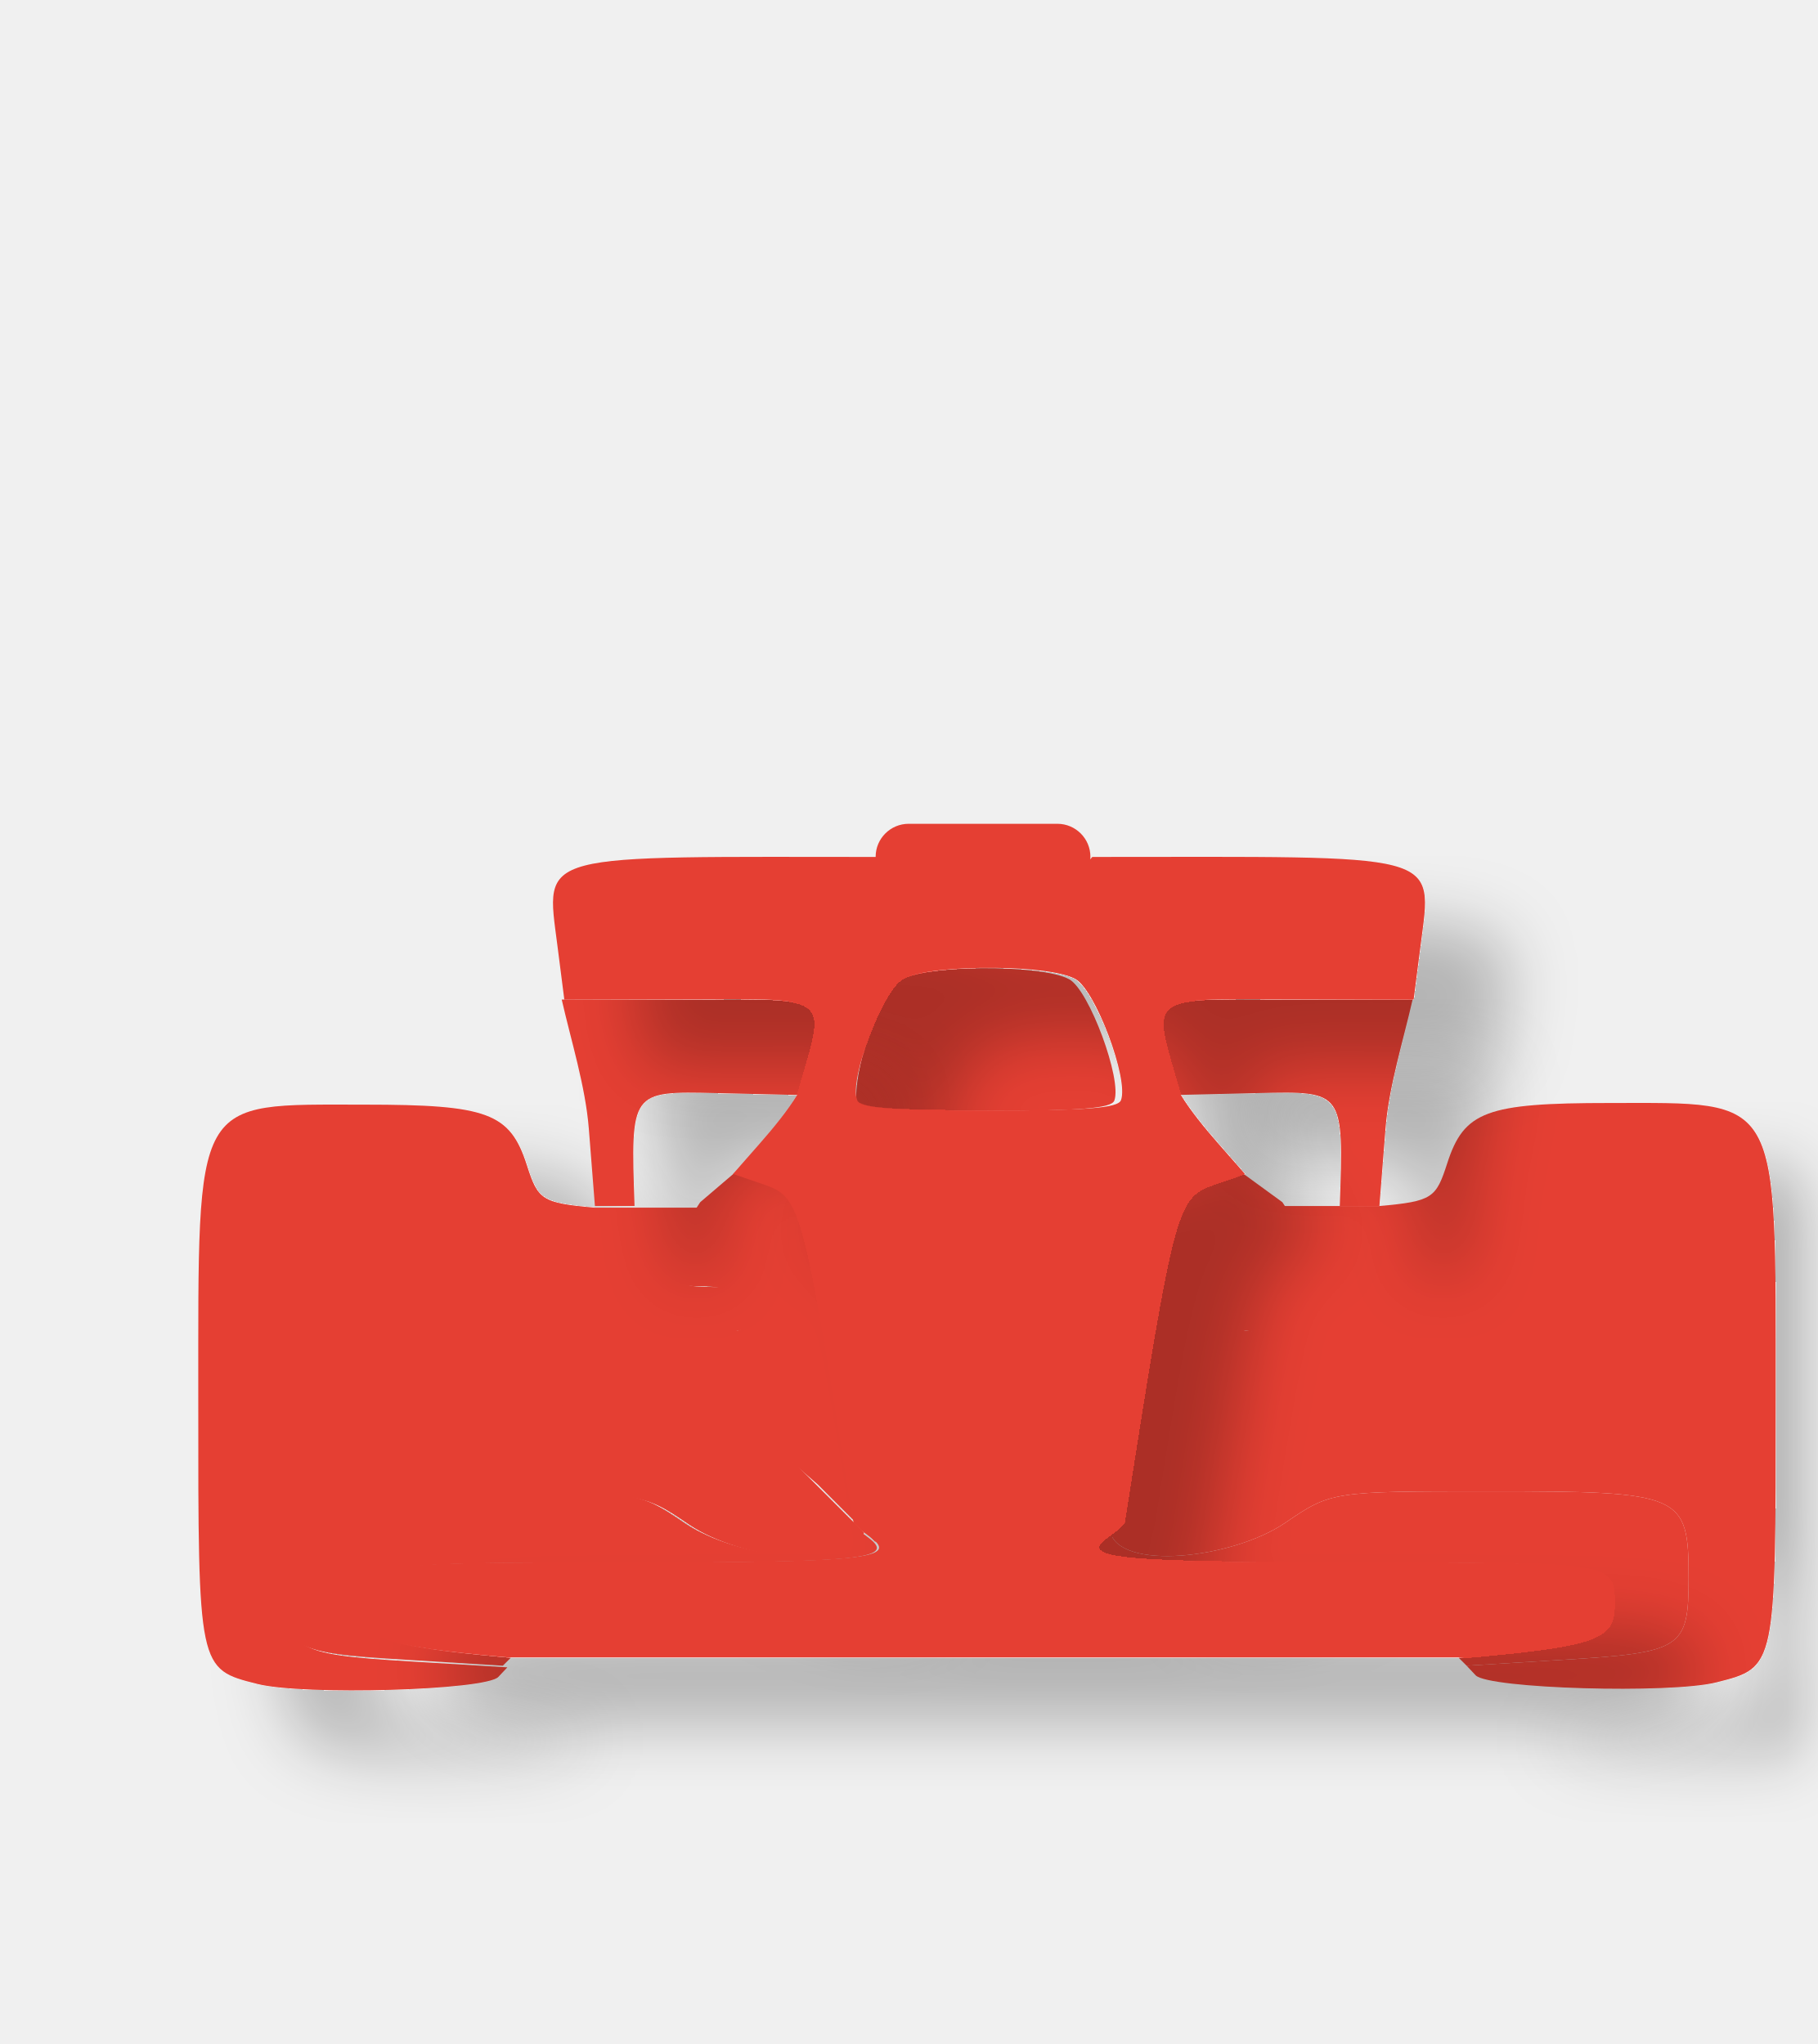
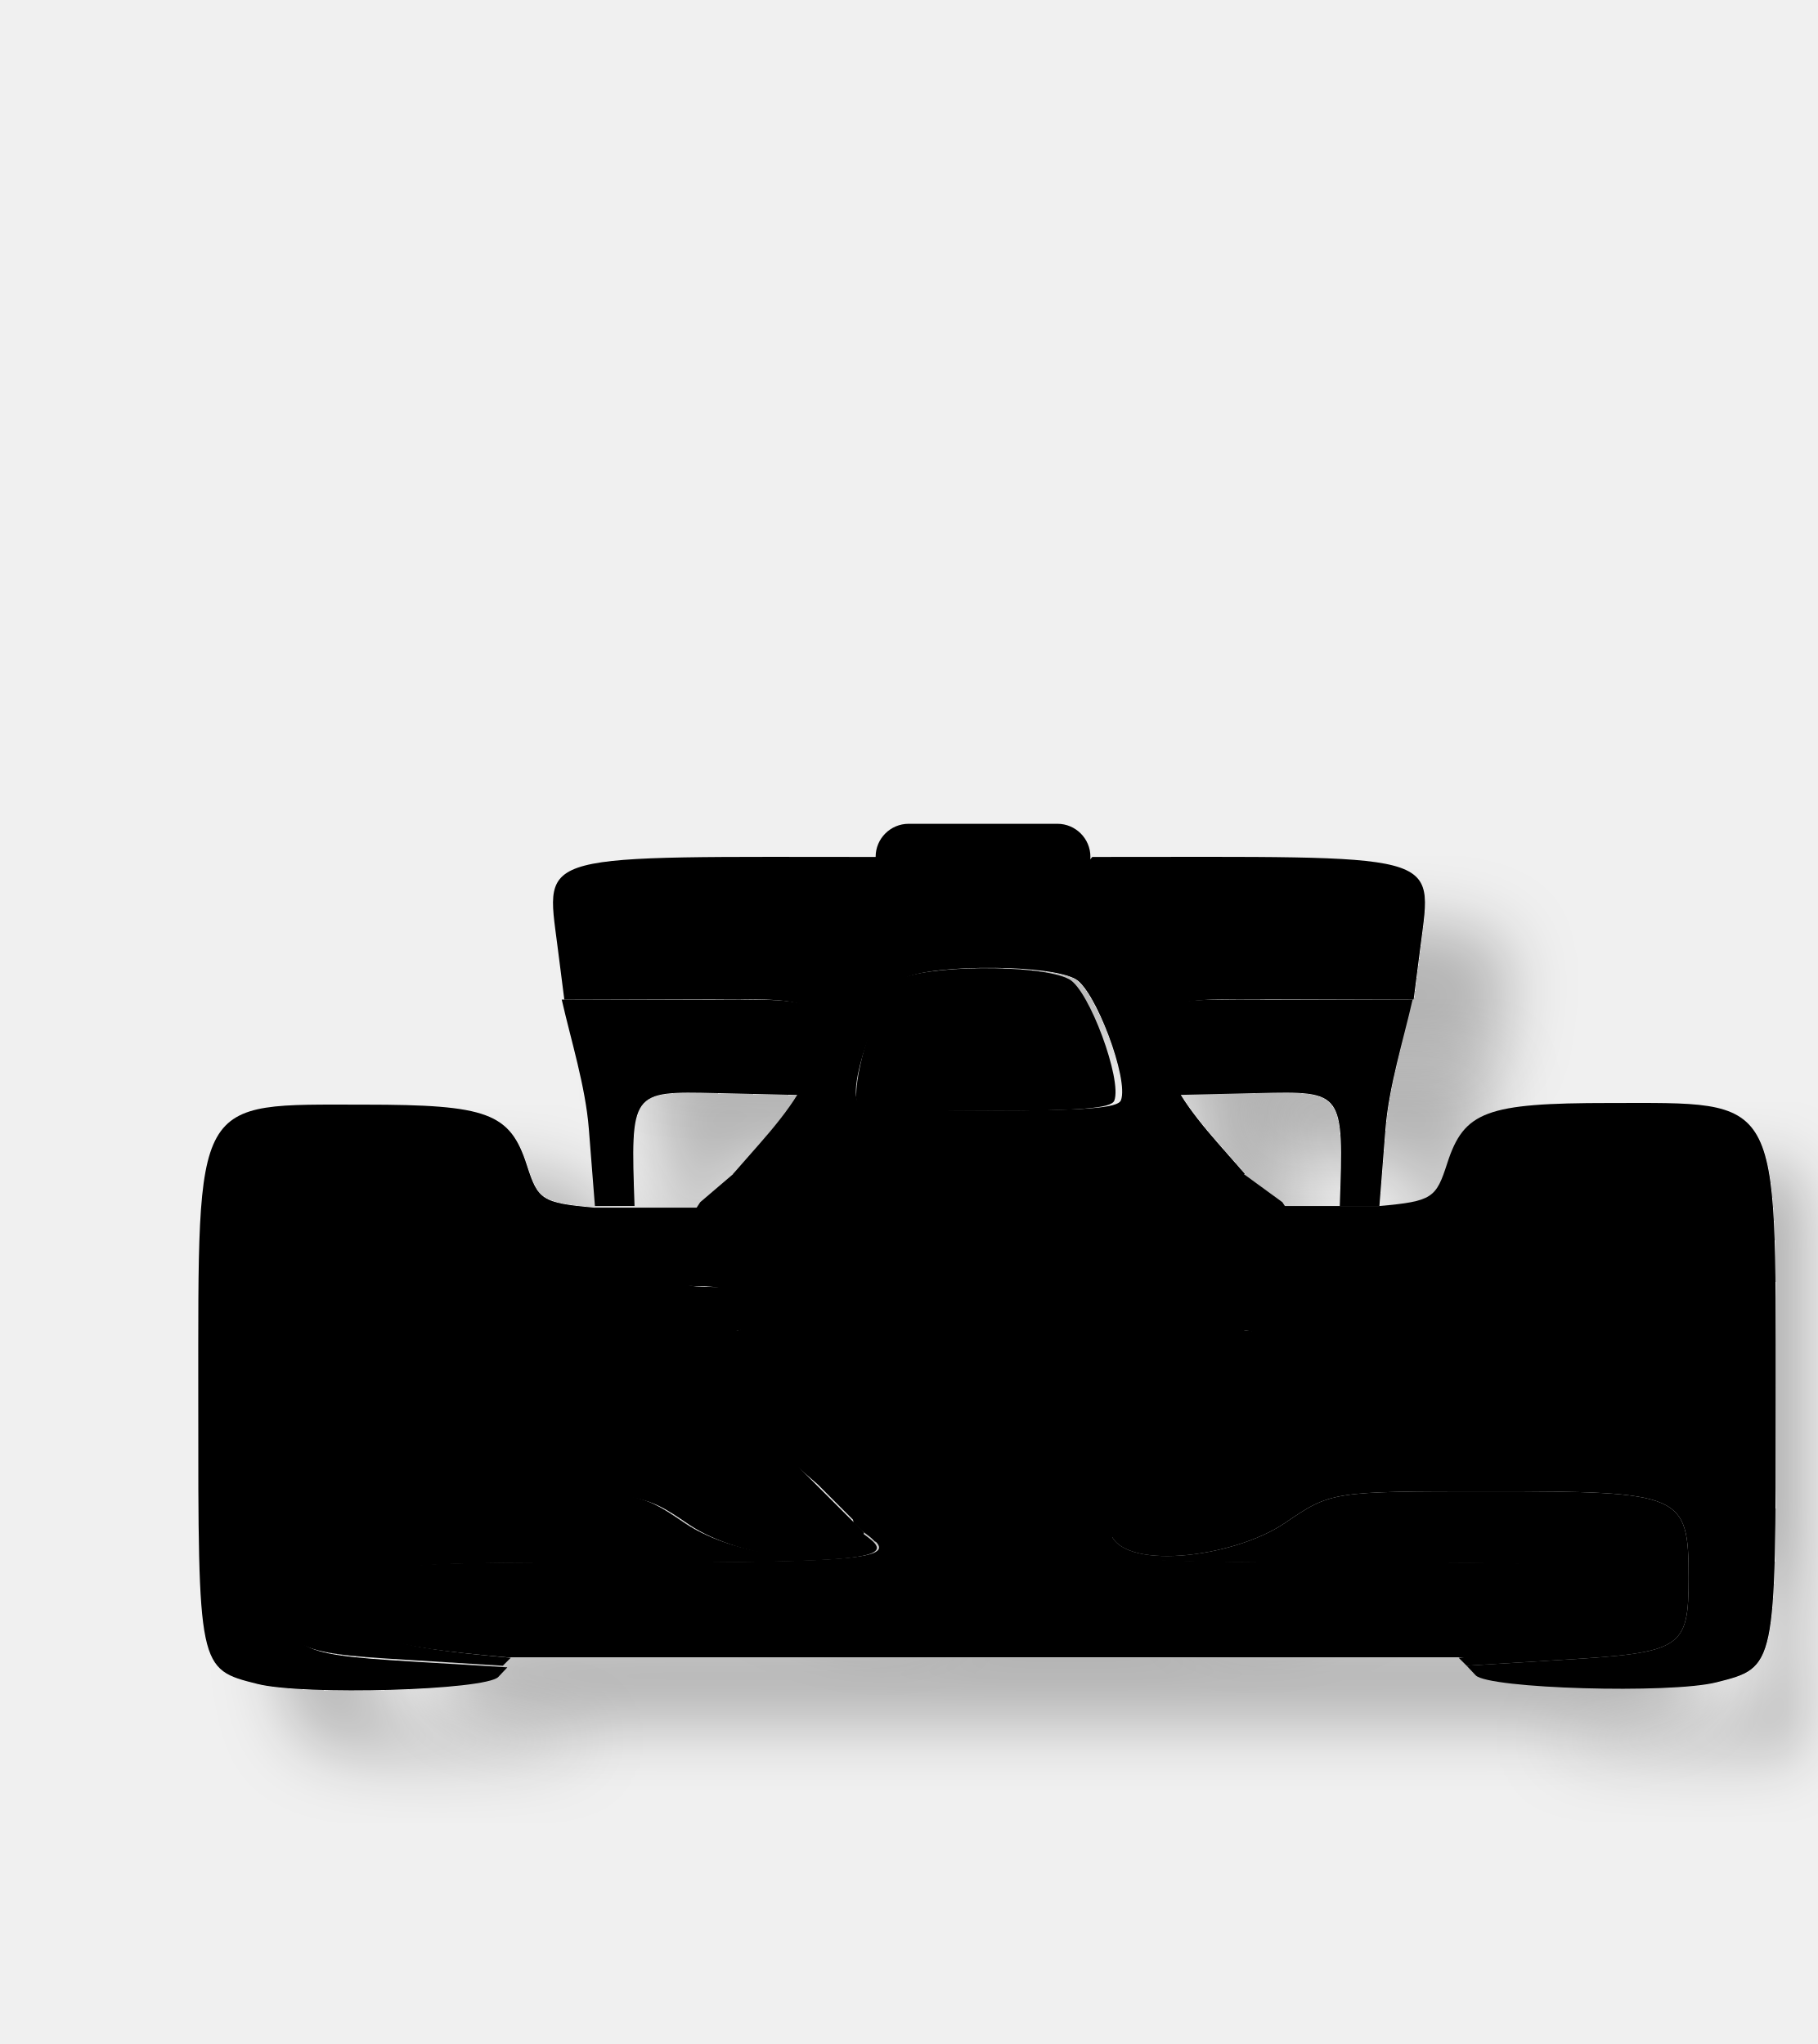
<svg xmlns="http://www.w3.org/2000/svg" width="80" height="90" viewBox="0 -10 110 110" fill="none">
  <g clip-path="url(#clip0_3199_108)">
    <g filter="url(#filter0_d_3199_108)">
-       <path d="M88.77 83.972L94.648 83.612C101.817 83.175 102.206 82.921 102.206 78.67C102.206 73.569 101.86 73.415 90.22 73.415C80.589 73.415 80.589 73.415 77.768 75.335C74.61 77.48 67.72 78.276 67.178 75.815L70.417 72.576C73.176 69.822 73.176 69.822 78.574 69.668C83.972 69.519 83.972 69.519 83.972 67.159C83.972 64.193 83.324 63.819 78.195 63.819C75.599 63.819 74.227 63.612 73.799 63.157C72.864 62.158 74.342 60.94 76.482 60.94C78.987 60.94 79.227 60.479 76.775 56.141H81.093H83.492C86.717 55.853 86.918 55.652 87.595 53.56C88.612 50.403 89.96 49.904 97.408 49.904C107.854 49.904 107.475 49.232 107.479 67.792C107.484 84.116 107.494 84.073 103.89 84.98C101.088 85.685 90.085 85.364 89.317 84.553L88.77 83.972Z" fill="#E53F33" />
+       <path d="M88.77 83.972L94.648 83.612C101.817 83.175 102.206 82.921 102.206 78.67C102.206 73.569 101.86 73.415 90.22 73.415C80.589 73.415 80.589 73.415 77.768 75.335C74.61 77.48 67.72 78.276 67.178 75.815L70.417 72.576C73.176 69.822 73.176 69.822 78.574 69.668C83.972 69.519 83.972 69.519 83.972 67.159C83.972 64.193 83.324 63.819 78.195 63.819C75.599 63.819 74.227 63.612 73.799 63.157C72.864 62.158 74.342 60.94 76.482 60.94C78.987 60.94 79.227 60.479 76.775 56.141H81.093H83.492C86.717 55.853 86.918 55.652 87.595 53.56C88.612 50.403 89.96 49.904 97.408 49.904C107.854 49.904 107.475 49.232 107.479 67.792C107.484 84.116 107.494 84.073 103.89 84.98C101.088 85.685 90.085 85.364 89.317 84.553L88.77 83.972Z" fill="currentColor" />
    </g>
    <g filter="url(#filter1_d_3199_108)">
-       <path d="M30.71 84.072L24.832 83.712C17.663 83.275 17.274 83.021 17.274 78.769C17.274 73.669 17.62 73.515 29.261 73.515C38.891 73.515 38.891 73.515 41.713 75.434C44.87 77.579 51.761 78.376 52.303 75.914L49.064 72.675C46.305 69.921 46.305 69.921 40.907 69.768C35.508 69.619 35.508 69.619 35.508 67.258C35.508 64.293 36.156 63.918 41.286 63.918C43.882 63.918 45.254 63.712 45.681 63.256C46.617 62.258 45.139 61.039 42.999 61.039C40.494 61.039 40.254 60.579 42.706 56.241H38.387H35.988C32.764 55.953 32.562 55.752 31.886 53.659C30.868 50.502 29.52 50.003 22.073 50.003C11.627 50.003 12.006 49.331 12.001 67.891C11.996 84.216 11.987 84.172 15.59 85.079C18.392 85.785 29.395 85.463 30.163 84.652L30.71 84.072Z" fill="#E53F33" />
+       <path d="M30.71 84.072L24.832 83.712C17.663 83.275 17.274 83.021 17.274 78.769C17.274 73.669 17.62 73.515 29.261 73.515C38.891 73.515 38.891 73.515 41.713 75.434C44.87 77.579 51.761 78.376 52.303 75.914L49.064 72.675C46.305 69.921 46.305 69.921 40.907 69.768C35.508 69.619 35.508 69.619 35.508 67.258C35.508 64.293 36.156 63.918 41.286 63.918C43.882 63.918 45.254 63.712 45.681 63.256C46.617 62.258 45.139 61.039 42.999 61.039C40.494 61.039 40.254 60.579 42.706 56.241H38.387H35.988C32.764 55.953 32.562 55.752 31.886 53.659C30.868 50.502 29.52 50.003 22.073 50.003C11.627 50.003 12.006 49.331 12.001 67.891C11.996 84.216 11.987 84.172 15.59 85.079C18.392 85.785 29.395 85.463 30.163 84.652L30.71 84.072Z" fill="currentColor" />
    </g>
-     <path d="M53 76.5C49.496 57.161 49.396 55.413 46.635 54.597L44.618 54L42.382 55.909C39.527 60.224 39.583 61 42.5 61C44.992 61 46.09 62.507 45 63.5C44.503 63.953 43.752 63.545 40.728 63.545C34.754 63.545 34 64.36 34 67.309C34 69.657 34 69.657 40.287 69.805C46.574 69.958 46.287 70.26 49.5 73L53 76.5Z" fill="#E53F33" />
-     <path d="M67 76.5C70.504 57.161 70.604 55.413 73.365 54.597L75 54L77.618 55.909C80.473 60.224 80.417 61 77.5 61C75.008 61 73.91 62.507 75 63.5C75.497 63.953 76.249 63.545 79.272 63.545C85.246 63.545 86 64.36 86 67.309C86 69.657 86 69.657 79.713 69.805C73.427 69.958 73.713 70.26 70.5 73L67 76.5Z" fill="#E53F33" />
-     <path d="M88.29 83.492C96.112 82.787 96.928 82.312 96.928 80.263C96.928 77.739 96.894 77.734 81.266 77.734C67.067 77.734 64.927 77.513 66.631 76.227L67.178 75.815C67.72 78.276 74.61 77.48 77.768 75.335C80.589 73.415 80.589 73.415 90.219 73.415C101.86 73.415 102.206 73.569 102.206 78.67C102.206 82.921 101.817 83.175 94.648 83.612L88.77 83.972L88.29 83.492Z" fill="#E53F33" />
-     <path d="M30.916 83.492C23.094 82.786 22.278 82.311 22.278 80.262C22.278 77.738 22.312 77.734 37.94 77.734C52.139 77.734 54.279 77.513 52.575 76.227L52.028 75.814C51.486 78.276 44.596 77.479 41.438 75.334C38.617 73.415 38.617 73.415 28.987 73.415C17.346 73.415 17 73.569 17 78.669C17 82.921 17.389 83.175 24.558 83.612L30.436 83.972L30.916 83.492Z" fill="#E53F33" />
-     <path d="M54.313 42.504C55.695 41.535 63.026 41.472 64.725 42.418C65.925 43.08 67.93 48.497 67.446 49.759C67.263 50.234 65.378 50.383 59.514 50.383C52.441 50.383 51.822 50.316 51.822 49.524C51.822 47.365 53.291 43.219 54.313 42.504Z" fill="#E53F33" />
+     <path d="M53 76.5C49.496 57.161 49.396 55.413 46.635 54.597L44.618 54L42.382 55.909C39.527 60.224 39.583 61 42.5 61C44.992 61 46.09 62.507 45 63.5C44.503 63.953 43.752 63.545 40.728 63.545C34.754 63.545 34 64.36 34 67.309C34 69.657 34 69.657 40.287 69.805C46.574 69.958 46.287 70.26 49.5 73L53 76.5Z" fill="currentColor" />
+     <path d="M67 76.5C70.504 57.161 70.604 55.413 73.365 54.597L75 54L77.618 55.909C80.473 60.224 80.417 61 77.5 61C75.008 61 73.91 62.507 75 63.5C75.497 63.953 76.249 63.545 79.272 63.545C85.246 63.545 86 64.36 86 67.309C86 69.657 86 69.657 79.713 69.805C73.427 69.958 73.713 70.26 70.5 73L67 76.5Z" fill="currentColor" />
+     <path d="M88.29 83.492C96.112 82.787 96.928 82.312 96.928 80.263C96.928 77.739 96.894 77.734 81.266 77.734C67.067 77.734 64.927 77.513 66.631 76.227L67.178 75.815C67.72 78.276 74.61 77.48 77.768 75.335C80.589 73.415 80.589 73.415 90.219 73.415C101.86 73.415 102.206 73.569 102.206 78.67C102.206 82.921 101.817 83.175 94.648 83.612L88.77 83.972L88.29 83.492Z" fill="currentColor" />
+     <path d="M30.916 83.492C23.094 82.786 22.278 82.311 22.278 80.262C22.278 77.738 22.312 77.734 37.94 77.734C52.139 77.734 54.279 77.513 52.575 76.227L52.028 75.814C51.486 78.276 44.596 77.479 41.438 75.334C38.617 73.415 38.617 73.415 28.987 73.415C17.346 73.415 17 73.569 17 78.669C17 82.921 17.389 83.175 24.558 83.612L30.436 83.972L30.916 83.492Z" fill="currentColor" />
+     <path d="M54.313 42.504C55.695 41.535 63.026 41.472 64.725 42.418C65.925 43.08 67.93 48.497 67.446 49.759C67.263 50.234 65.378 50.383 59.514 50.383C52.441 50.383 51.822 50.316 51.822 49.524C51.822 47.365 53.291 43.219 54.313 42.504Z" fill="currentColor" />
    <g filter="url(#filter2_d_3199_108)">
-       <path d="M81.093 56.141C81.333 49.183 81.333 49.183 76.174 49.303L71.016 49.423C69.298 43.353 68.694 43.617 77.436 43.641L85.501 43.641C84.954 46.06 84.063 48.891 83.861 51.463L83.492 56.141H81.093Z" fill="#E53F33" />
+       <path d="M81.093 56.141C81.333 49.183 81.333 49.183 76.174 49.303L71.016 49.423C69.298 43.353 68.694 43.617 77.436 43.641L85.501 43.641C84.954 46.06 84.063 48.891 83.861 51.463L83.492 56.141H81.093Z" fill="currentColor" />
    </g>
    <g filter="url(#filter3_d_3199_108)">
-       <path d="M38.408 56.142C38.168 49.184 38.168 49.184 43.327 49.304L48.485 49.424C50.203 43.354 50.807 43.618 42.065 43.642L34 43.642C34.547 46.06 35.438 48.891 35.64 51.463L36.009 56.142H38.408Z" fill="#E53F33" />
+       <path d="M38.408 56.142C38.168 49.184 38.168 49.184 43.327 49.304L48.485 49.424C50.203 43.354 50.807 43.618 42.065 43.642L34 43.642C34.547 46.06 35.438 48.891 35.64 51.463L36.009 56.142H38.408Z" fill="currentColor" />
    </g>
-     <path d="M58.54 35.988C62.59 36.026 64.001 35.748 64.658 35.292L65.738 34.548V35.028C64.946 36.021 63.713 36.185 61.664 36.108L58.54 35.988Z" fill="#E53F33" />
+     <path d="M58.54 35.988C62.59 36.026 64.001 35.748 64.658 35.292L65.738 34.548V35.028C64.946 36.021 63.713 36.185 61.664 36.108L58.54 35.988Z" fill="currentColor" />
    <g filter="url(#filter4_d_3199_108)">
-       <path d="M66.115 35.007C87.467 35.007 86.719 34.599 85.98 40.405L85.565 43.643L77.971 43.62C69.111 43.596 69.723 43.332 71.464 49.402C72.028 50.333 72.904 51.413 73.774 52.401L75.355 54.2L73.599 54.8C71.197 55.62 71.109 55.871 68.061 75.313L67.574 75.793L67.019 76.206C65.294 77.492 67.463 77.713 81.851 77.713C97.688 77.713 97.723 77.717 97.723 80.241C97.723 82.29 96.896 82.765 88.97 83.471H60.23V83.472H30.753C22.827 82.766 22 82.291 22 80.242C22 77.718 22.035 77.714 37.872 77.714C52.26 77.714 54.429 77.493 52.703 76.207L52.148 75.794L51.662 75.314C48.613 55.871 48.526 55.621 46.124 54.801L44.368 54.201L45.948 52.402C46.819 51.414 47.695 50.334 48.259 49.403C50 43.333 50.612 43.597 41.752 43.621L34.157 43.644L33.743 40.406C33.004 34.6 32.256 35.008 53.607 35.008C54.41 36.001 55.659 36.164 57.735 36.088L59.492 36.02V35.992L59.874 36.006L60.23 35.993V36.019L61.987 36.087C64.063 36.163 65.313 36 66.115 35.007ZM60.23 41.724V41.726C57.92 41.693 55.52 41.911 54.634 42.397C53.418 43.059 51.385 48.477 51.876 49.739C52.057 50.203 53.882 50.353 59.492 50.36L59.809 50.361C65.75 50.361 67.661 50.213 67.847 49.738C68.338 48.476 66.305 43.059 65.09 42.396C64.298 41.961 62.297 41.742 60.23 41.724Z" fill="#E53F33" />
+       <path d="M66.115 35.007C87.467 35.007 86.719 34.599 85.98 40.405L85.565 43.643L77.971 43.62C69.111 43.596 69.723 43.332 71.464 49.402C72.028 50.333 72.904 51.413 73.774 52.401L75.355 54.2L73.599 54.8C71.197 55.62 71.109 55.871 68.061 75.313L67.574 75.793L67.019 76.206C65.294 77.492 67.463 77.713 81.851 77.713C97.688 77.713 97.723 77.717 97.723 80.241C97.723 82.29 96.896 82.765 88.97 83.471H60.23V83.472H30.753C22.827 82.766 22 82.291 22 80.242C22 77.718 22.035 77.714 37.872 77.714C52.26 77.714 54.429 77.493 52.703 76.207L52.148 75.794L51.662 75.314C48.613 55.871 48.526 55.621 46.124 54.801L44.368 54.201L45.948 52.402C46.819 51.414 47.695 50.334 48.259 49.403C50 43.333 50.612 43.597 41.752 43.621L34.157 43.644L33.743 40.406C33.004 34.6 32.256 35.008 53.607 35.008C54.41 36.001 55.659 36.164 57.735 36.088L59.492 36.02V35.992L59.874 36.006L60.23 35.993V36.019L61.987 36.087C64.063 36.163 65.313 36 66.115 35.007ZM60.23 41.724V41.726C57.92 41.693 55.52 41.911 54.634 42.397C53.418 43.059 51.385 48.477 51.876 49.739C52.057 50.203 53.882 50.353 59.492 50.36L59.809 50.361C65.75 50.361 67.661 50.213 67.847 49.738C68.338 48.476 66.305 43.059 65.09 42.396C64.298 41.961 62.297 41.742 60.23 41.724Z" fill="currentColor" />
    </g>
-     <rect x="53" y="33" width="13" height="4" rx="2" fill="#E53F33" />
+     <rect x="53" y="33" width="13" height="4" rx="2" fill="currentColor" />
  </g>
  <defs>
    <filter id="filter0_d_3199_108" x="67.178" y="49.9" width="49.303" height="43.468" filterUnits="userSpaceOnUse" color-interpolation-filters="sRGB">
      <feFlood flood-opacity="0" result="BackgroundImageFix" />
      <feColorMatrix in="SourceAlpha" type="matrix" values="0 0 0 0 0 0 0 0 0 0 0 0 0 0 0 0 0 0 127 0" result="hardAlpha" />
      <feOffset dx="5" dy="4" />
      <feGaussianBlur stdDeviation="2" />
      <feComposite in2="hardAlpha" operator="out" />
      <feColorMatrix type="matrix" values="0 0 0 0 0 0 0 0 0 0 0 0 0 0 0 0 0 0 0.25 0" />
      <feBlend mode="normal" in2="BackgroundImageFix" result="effect1_dropShadow_3199_108" />
      <feBlend mode="normal" in="SourceGraphic" in2="effect1_dropShadow_3199_108" result="shape" />
    </filter>
    <filter id="filter1_d_3199_108" x="12" y="50" width="49.303" height="43.468" filterUnits="userSpaceOnUse" color-interpolation-filters="sRGB">
      <feFlood flood-opacity="0" result="BackgroundImageFix" />
      <feColorMatrix in="SourceAlpha" type="matrix" values="0 0 0 0 0 0 0 0 0 0 0 0 0 0 0 0 0 0 127 0" result="hardAlpha" />
      <feOffset dx="5" dy="4" />
      <feGaussianBlur stdDeviation="2" />
      <feComposite in2="hardAlpha" operator="out" />
      <feColorMatrix type="matrix" values="0 0 0 0 0 0 0 0 0 0 0 0 0 0 0 0 0 0 0.25 0" />
      <feBlend mode="normal" in2="BackgroundImageFix" result="effect1_dropShadow_3199_108" />
      <feBlend mode="normal" in="SourceGraphic" in2="effect1_dropShadow_3199_108" result="shape" />
    </filter>
    <filter id="filter2_d_3199_108" x="69.974" y="43.633" width="24.527" height="20.508" filterUnits="userSpaceOnUse" color-interpolation-filters="sRGB">
      <feFlood flood-opacity="0" result="BackgroundImageFix" />
      <feColorMatrix in="SourceAlpha" type="matrix" values="0 0 0 0 0 0 0 0 0 0 0 0 0 0 0 0 0 0 127 0" result="hardAlpha" />
      <feOffset dx="5" dy="4" />
      <feGaussianBlur stdDeviation="2" />
      <feComposite in2="hardAlpha" operator="out" />
      <feColorMatrix type="matrix" values="0 0 0 0 0 0 0 0 0 0 0 0 0 0 0 0 0 0 0.25 0" />
      <feBlend mode="normal" in2="BackgroundImageFix" result="effect1_dropShadow_3199_108" />
      <feBlend mode="normal" in="SourceGraphic" in2="effect1_dropShadow_3199_108" result="shape" />
    </filter>
    <filter id="filter3_d_3199_108" x="34" y="43.634" width="24.527" height="20.508" filterUnits="userSpaceOnUse" color-interpolation-filters="sRGB">
      <feFlood flood-opacity="0" result="BackgroundImageFix" />
      <feColorMatrix in="SourceAlpha" type="matrix" values="0 0 0 0 0 0 0 0 0 0 0 0 0 0 0 0 0 0 127 0" result="hardAlpha" />
      <feOffset dx="5" dy="4" />
      <feGaussianBlur stdDeviation="2" />
      <feComposite in2="hardAlpha" operator="out" />
      <feColorMatrix type="matrix" values="0 0 0 0 0 0 0 0 0 0 0 0 0 0 0 0 0 0 0.25 0" />
      <feBlend mode="normal" in2="BackgroundImageFix" result="effect1_dropShadow_3199_108" />
      <feBlend mode="normal" in="SourceGraphic" in2="effect1_dropShadow_3199_108" result="shape" />
    </filter>
    <filter id="filter4_d_3199_108" x="22" y="35.001" width="84.723" height="56.471" filterUnits="userSpaceOnUse" color-interpolation-filters="sRGB">
      <feFlood flood-opacity="0" result="BackgroundImageFix" />
      <feColorMatrix in="SourceAlpha" type="matrix" values="0 0 0 0 0 0 0 0 0 0 0 0 0 0 0 0 0 0 127 0" result="hardAlpha" />
      <feOffset dx="5" dy="4" />
      <feGaussianBlur stdDeviation="2" />
      <feComposite in2="hardAlpha" operator="out" />
      <feColorMatrix type="matrix" values="0 0 0 0 0 0 0 0 0 0 0 0 0 0 0 0 0 0 0.25 0" />
      <feBlend mode="normal" in2="BackgroundImageFix" result="effect1_dropShadow_3199_108" />
      <feBlend mode="normal" in="SourceGraphic" in2="effect1_dropShadow_3199_108" result="shape" />
    </filter>
    <clipPath id="clip0_3199_108">
      <rect width="119" height="119" fill="white" />
    </clipPath>
  </defs>
</svg>
